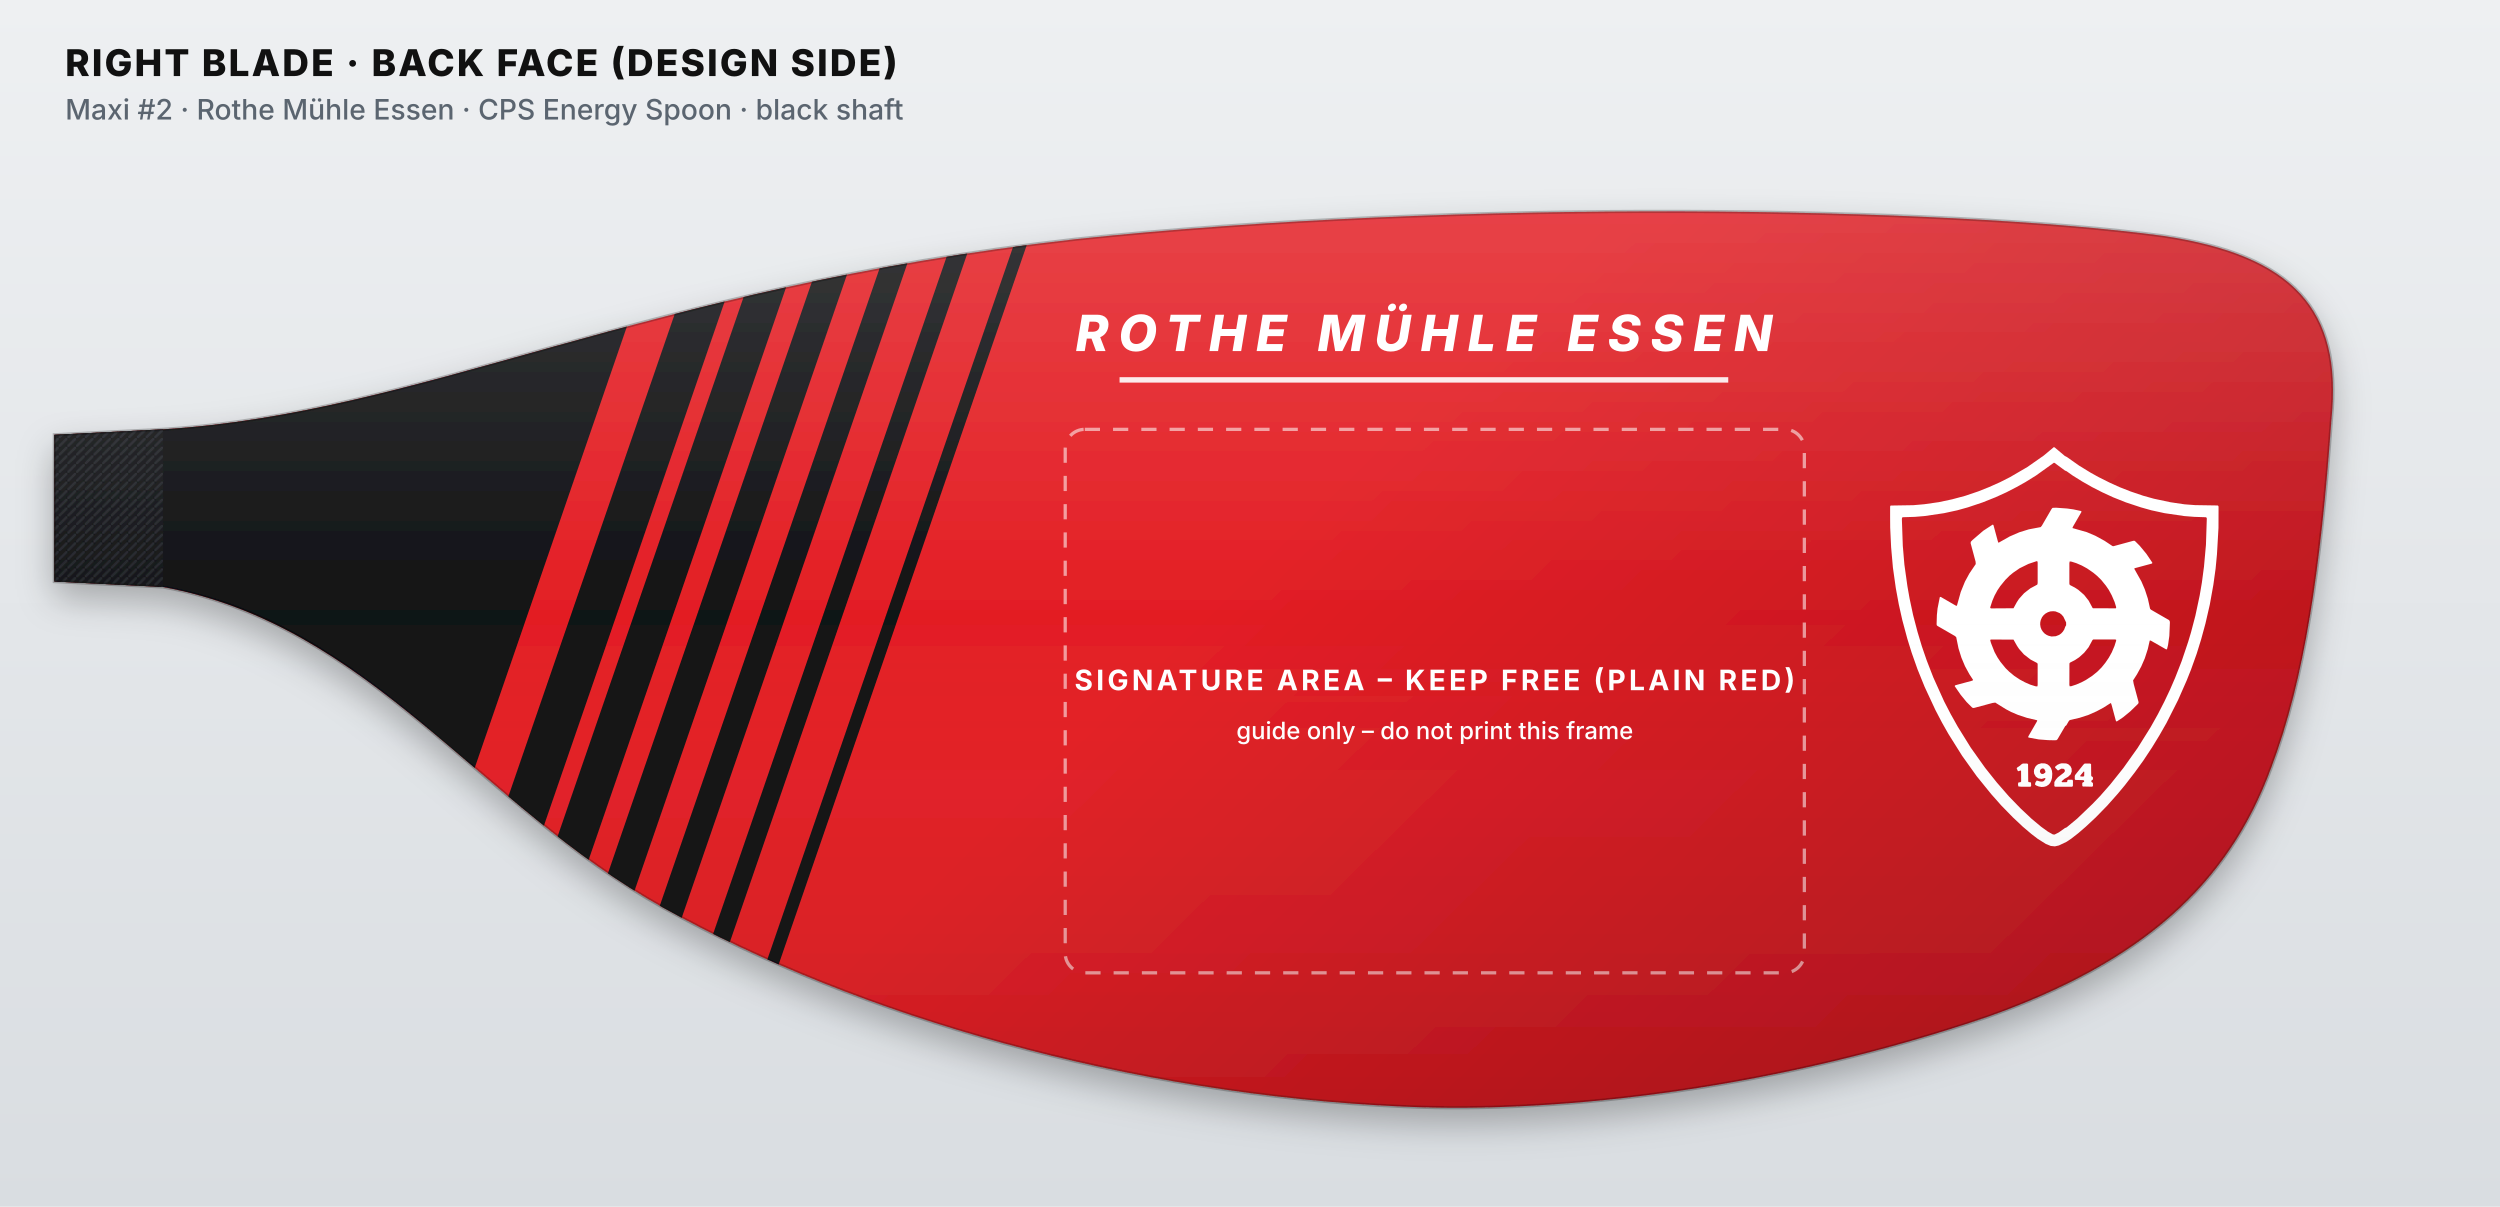
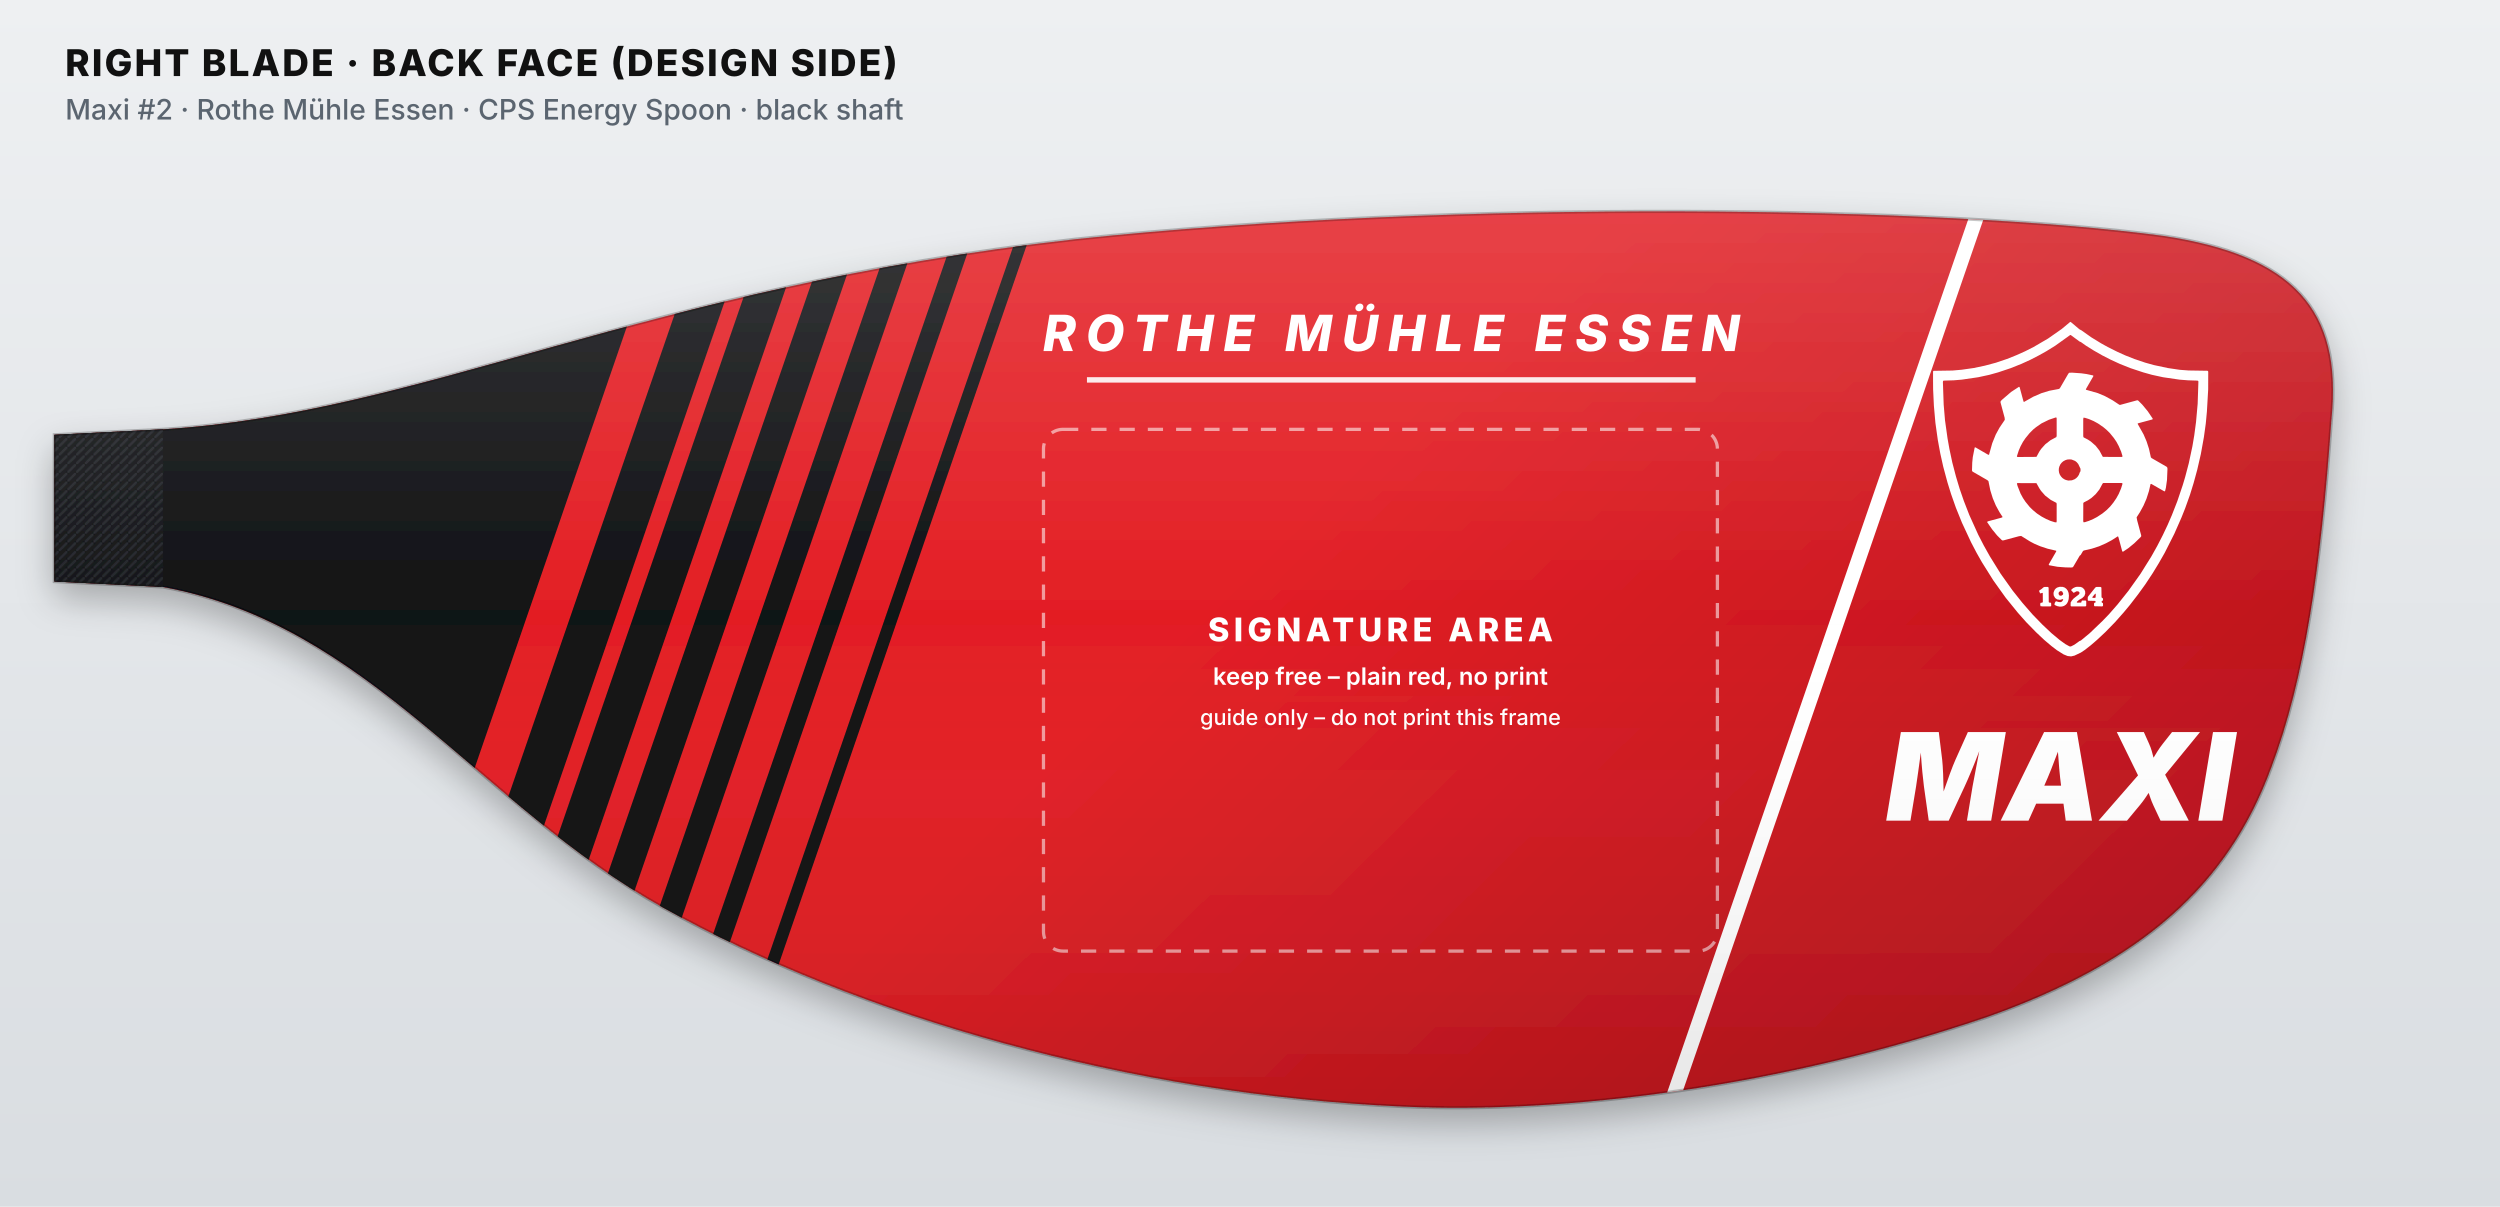
<svg xmlns="http://www.w3.org/2000/svg" width="2300" height="1110" viewBox="0 0 2300 1110">
  <defs>
    <linearGradient id="redG" x1="0" y1="0" x2="1" y2="0.35">
      <stop offset="0" stop-color="#E31E24" />
      <stop offset="0.55" stop-color="#E31E24" />
      <stop offset="1" stop-color="#B5121B" />
    </linearGradient>
    <linearGradient id="gloss" x1="0" y1="0" x2="0" y2="1">
      <stop offset="0" stop-color="#fff" stop-opacity="0.16" />
      <stop offset="0.45" stop-color="#fff" stop-opacity="0" />
      <stop offset="1" stop-color="#000" stop-opacity="0.10" />
    </linearGradient>
    <linearGradient id="bgG" x1="0" y1="0" x2="0" y2="1">
      <stop offset="0" stop-color="#EEF0F2" />
      <stop offset="1" stop-color="#D9DDE1" />
    </linearGradient>
    <linearGradient id="tube" x1="0" y1="0" x2="0" y2="1">
      <stop offset="0" stop-color="#fff" stop-opacity="0.35" />
      <stop offset="0.35" stop-color="#fff" stop-opacity="0" />
      <stop offset="1" stop-color="#000" stop-opacity="0.28" />
    </linearGradient>
    <pattern id="carbon" width="8" height="8" patternUnits="userSpaceOnUse">
      <rect width="8" height="8" fill="#141518" />
      <path d="M0 8L8 0" stroke="#24262b" stroke-width="2.4" />
    </pattern>
    <filter id="sh" x="-10%" y="-20%" width="120%" height="150%">
      <feDropShadow dx="0" dy="14" stdDeviation="16" flood-color="#000" flood-opacity="0.28" />
    </filter>
    <clipPath id="bladeClip">
      <path d="M-140 205 L-40 200 C200 185 400 70 800 25 C1150 -12 1600 -5 1800 22 C1920 40 1965 90 1955 190 C1945 330 1930 430 1900 510 C1860 620 1780 690 1640 740 C1450 805 1250 830 1100 823 C850 812 600 740 420 640 C250 545 150 380 -40 345 L-140 340 Z" />
    </clipPath>
  </defs>
  <rect width="2300" height="1110" fill="url(#bgG)" />
  <text x="60" y="70" font-family="Inter, 'Inter Display', Arial, sans-serif" font-weight="800" font-style="normal" font-size="34" fill="#111" text-anchor="start" letter-spacing="2">RIGHT BLADE · BACK FACE (DESIGN SIDE)</text>
  <text x="60" y="110" font-family="Inter, 'Inter Display', Arial, sans-serif" font-weight="500" font-style="normal" font-size="26" fill="#5b6570" text-anchor="start" letter-spacing="0">Maxi #2 · Rothe Mühle Essen · CPS Energy Spoon · black shaft</text>
  <g transform="translate(0 110)">
    <g transform="translate(190 85)">
      <g filter="url(#sh)">
        <g transform=" ">
          <g clip-path="url(#bladeClip)">
            <rect x="-300" y="-20" width="2600" height="900" fill="url(#redG)" />
            <path d="M-300 -20 L430 -20 L130 850 L-300 850 Z" fill="#111214" />
            <path d="M470 -20 L512 -20 L212 850 L170 850 Z" fill="#111214" />
            <path d="M528 -20 L564 -20 L264 850 L228 850 Z" fill="#111214" />
            <path d="M586 -20 L616 -20 L316 850 L286 850 Z" fill="#111214" />
            <path d="M644 -20 L668 -20 L368 850 L344 850 Z" fill="#111214" />
            <path d="M702 -20 L720 -20 L420 850 L402 850 Z" fill="#111214" />
            <path d="M760 -20 L772 -20 L472 850 L460 850 Z" fill="#111214" />
+             <path d="M1630 -20 L1644 -20 L1344 850 L1330 850 Z" fill="#FFFFFF" />
            <rect x="-140" y="190" width="100" height="165" fill="url(#carbon)" />
          </g>
        </g>
        <g transform="">
          <g transform="">
-             <path d="M229.0 2.0L230.3 2.6L244.3 14.4L247.3 15.9L264.0 27.7L280.0 37.5L291.0 43.6L307.0 51.6L320.3 57.6L335.3 63.5L353.0 69.5L367.7 73.6L390.7 78.5L410.3 81.4L425.0 82.5L456.3 83.0L457.3 83.7L457.5 85.3L457.4 114.0L455.3 150.7L453.4 170.7L450.3 193.0L445.3 220.8L439.3 246.9L433.3 268.9L427.3 288.3L419.3 310.7L413.2 326.0L401.3 353.0L385.3 384.7L375.3 402.2L365.2 418.7L353.3 436.7L341.3 453.3L327.4 471.3L317.3 483.4L303.2 499.3L287.0 515.9L273.3 528.7L263.0 537.6L253.0 545.4L246.7 549.6L236.0 554.7L230.4 556.0L224.7 555.4L218.0 552.7L206.7 545.6L197.7 538.7L185.9 528.7L172.1 515.7L155.8 499.0L142.0 483.4L122.0 458.7L101.7 430.3L82.7 400.0L73.8 384.3L64.7 366.9L49.7 334.7L39.7 310.0L31.7 287.3L25.7 268.0L18.7 242.0L13.8 220.0L9.7 197.7L5.7 169.3L3.2 141.0L1.9 113.7L1.8 99.7L1.8 85.0L2.0 83.7L2.7 83.1L34.0 82.6L49.0 81.3L69.3 78.4L87.7 74.5L106.0 69.6L124.0 63.5L139.3 57.4L154.3 50.7L168.3 43.6L192.3 29.6L215.0 13.7ZM229.0 23.7L204.3 41.4L189.3 50.7L177.3 57.4L163.2 64.7L148.3 71.5L130.3 78.7L109.7 85.6L95.0 89.7L76.6 93.7L49.3 97.7L36.0 98.8L19.3 99.3L18.4 100.0L18.1 101.7L19.4 139.0L21.6 165.0L25.8 195.0L28.8 212.0L33.7 235.0L39.8 258.3L45.8 278.3L52.7 298.3L61.8 321.7L76.7 354.7L85.8 372.3L95.7 390.0L113.7 419.0L133.7 447.1L149.8 467.3L166.7 486.7L182.8 503.3L198.0 517.6L211.3 528.7L220.7 535.5L227.7 539.4L230.0 539.6L235.7 536.7L244.3 530.6L246.7 529.6L261.3 517.5L282.3 497.4L293.0 486.3L307.3 470.0L325.4 447.3L345.3 419.3L363.3 390.5L373.1 373.0L382.3 355.1L390.3 338.2L397.3 322.0L406.3 299.0L415.3 272.3L419.2 259.3L425.3 236.1L431.3 208.0L434.4 189.7L437.3 167.7L440.0 137.7L441.2 101.3L441.0 100.0L439.7 99.3L424.0 98.8L410.0 97.7L382.7 93.7L364.3 89.7L349.7 85.6L328.9 78.7L311.3 71.7L296.1 64.7L282.0 57.5L268.3 49.7L255.0 41.4L246.7 35.5L244.3 34.5L230.1 24.0ZM227.1 86.3L232.0 86.1L247.3 87.2L256.0 88.4L266.7 90.7L267.3 91.3L267.1 92.3L255.7 112.0L254.9 113.7L255.0 114.4L274.7 120.0L286.5 125.0L299.3 132.0L310.3 139.3L311.7 139.5L339.3 132.0L341.0 132.0L342.0 132.8L348.2 139.0L357.3 150.0L365.6 162.3L365.4 163.3L364.7 163.7L341.3 170.0L340.5 170.7L350.4 188.3L355.3 199.7L359.4 212.3L362.5 226.3L363.7 227.6L388.7 242.0L389.7 243.3L390.0 245.3L389.2 264.0L387.4 276.7L386.0 282.3L385.3 282.7L384.3 282.4L363.3 270.4L362.0 270.5L359.3 282.3L355.2 295.0L350.3 306.3L344.3 317.3L338.9 325.7L339.8 330.7L346.5 355.7L346.4 357.3L345.3 358.7L335.0 368.7L325.0 376.9L316.3 382.7L315.4 382.3L314.9 381.3L309.1 359.7L308.3 357.5L307.7 357.2L298.0 363.4L288.3 368.6L277.0 373.6L264.7 377.6L251.3 380.7L250.0 381.7L246.3 388.0L244.7 389.2L234.1 407.3L232.7 408.6L230.0 408.8L221.0 408.6L208.0 407.6L193.8 405.0L193.4 404.3L193.6 403.3L205.3 383.0L205.9 381.7L205.7 381.0L191.7 377.7L179.3 373.6L169.7 369.5L162.3 365.6L147.7 356.5L144.0 357.0L118.7 363.8L116.7 364.0L115.2 363.0L107.9 355.7L99.7 345.7L91.4 333.7L91.7 332.9L92.7 332.3L114.3 326.5L116.5 325.7L116.9 325.0L111.7 317.0L105.7 306.0L100.7 294.1L96.7 281.3L93.5 265.7L91.7 264.1L67.3 250.0L66.5 249.0L66.3 247.7L66.7 235.0L67.6 226.0L70.7 210.3L71.3 209.8L72.3 210.0L92.3 221.6L93.7 222.2L94.5 222.0L99.8 203.0L105.6 188.7L111.8 177.3L120.6 164.3L120.4 161.0L113.5 135.3L113.8 133.3L116.0 131.0L131.0 118.1L144.0 109.6L144.7 109.7L145.3 110.6L150.8 131.0L151.7 134.0L152.3 134.7L167.7 126.0L181.3 120.1L194.3 116.1L210.7 113.0L212.3 111.1L225.7 88.0ZM205.0 160.3L193.7 164.1L181.3 170.2L172.5 176.3L167.6 180.3L161.7 186.2L154.7 194.8L150.7 200.7L146.7 208.1L143.7 215.1L140.7 224.3L140.8 225.3L142.0 225.8L173.0 225.6L177.7 217.0L180.7 212.5L187.7 204.7L196.3 198.0L206.0 192.8L206.5 190.7L206.5 162.0L206.0 160.3ZM251.0 160.6L250.5 163.0L250.5 191.3L251.0 193.2L258.3 197.0L263.0 200.1L271.0 207.1L277.3 215.1L282.6 225.0L283.3 225.6L315.0 225.7L315.5 224.3L313.3 217.0L309.3 207.7L305.3 200.3L301.2 194.3L294.7 186.3L289.0 180.7L283.7 176.3L275.0 170.3L267.7 166.3L260.0 163.0L253.7 161.0ZM224.0 230.0L220.7 231.1L217.3 233.0L214.7 235.3L212.6 238.0L210.8 242.0L210.1 245.3L210.0 248.3L210.6 252.0L211.9 255.3L213.9 258.3L216.2 260.7L219.0 262.6L221.7 263.8L225.7 264.8L231.7 264.4L236.3 262.6L239.0 260.7L241.3 258.3L243.3 255.3L244.9 251.0L246.0 249.3L246.0 245.3L242.2 237.3L239.6 234.3L237.0 232.3L231.3 230.0L228.0 229.7ZM141.3 269.0L140.7 270.0L141.7 273.7L146.7 286.4L150.7 293.7L154.9 300.0L162.0 308.7L167.0 313.6L174.0 319.4L181.7 324.5L189.0 328.4L196.3 331.6L203.3 333.8L206.0 334.1L206.5 332.3L206.5 303.3L206.0 301.7L196.7 296.8L187.5 289.7L180.7 282.0L177.7 277.5L173.0 269.1ZM283.7 268.9L282.6 269.7L277.2 279.7L271.0 287.4L264.0 293.7L258.3 297.5L251.3 301.1L250.6 302.3L250.5 332.0L251.0 333.9L253.3 333.7L260.0 331.5L267.0 328.5L273.3 325.2L282.3 319.3L289.2 313.7L295.2 307.7L300.4 301.3L305.3 294.1L309.3 286.9L313.1 278.0L315.4 270.7L315.4 269.3L314.0 268.9ZM211.6 440.7L216.7 440.9L220.0 442.1L222.8 444.3L225.0 447.4L226.3 451.0L226.8 455.3L226.4 461.0L225.4 464.7L223.8 468.0L221.7 470.4L218.7 472.4L215.3 473.4L211.7 473.6L207.7 472.8L204.3 471.4L202.7 470.0L203.6 467.0L205.3 464.6L209.7 465.9L212.7 466.2L215.2 465.3L217.1 462.7L217.3 461.7L216.7 461.1L212.0 462.4L207.3 461.6L204.0 459.3L201.7 455.3L201.3 452.3L201.5 449.7L203.2 445.7L204.7 443.9L207.0 442.1ZM240.0 440.7L246.0 440.9L249.0 442.0L252.0 444.7L253.6 448.0L253.8 452.0L252.4 456.0L248.7 459.5L243.7 462.3L240.2 465.3L239.7 466.3L240.7 467.0L246.7 466.9L247.5 466.3L247.8 464.3L248.7 463.5L254.7 463.5L255.5 465.0L255.4 472.3L254.3 473.2L246.0 473.2L231.0 473.2L230.0 472.8L229.6 472.0L229.7 466.7L231.7 463.4L234.7 460.0L243.0 453.6L244.3 451.7L244.1 449.7L242.3 448.3L239.3 448.2L234.7 450.8L230.6 446.7L231.0 445.2L234.0 442.8L237.3 441.3ZM186.4 441.0L192.0 441.0L193.2 442.0L193.4 466.0L194.0 466.8L196.7 467.1L197.3 467.7L197.5 471.7L197.2 472.7L196.3 473.2L183.3 473.2L179.7 472.8L179.2 469.7L179.7 467.4L182.7 466.9L183.6 466.0L183.5 451.3L182.7 450.7L180.0 451.7L179.0 451.4L177.4 447.7L178.0 446.7L181.6 444.3L184.7 441.6ZM272.5 441.0L279.3 441.0L280.6 442.0L280.8 457.7L281.2 458.7L283.0 459.8L283.3 461.3L283.1 463.3L281.3 464.5L280.9 465.7L281.3 466.7L283.2 468.0L283.3 471.7L283.0 472.7L281.7 473.2L269.0 472.9L268.4 471.7L268.4 468.3L269.0 467.3L271.0 466.5L270.9 464.7L269.7 464.1L258.7 463.8L258.0 462.7L258.0 458.3L258.7 456.7L269.9 442.7L271.3 441.3ZM212.7 447.9L211.2 448.7L210.0 450.0L209.6 452.7L211.3 455.2L214.0 455.6L217.0 453.7L217.3 451.7L215.7 448.6L214.3 447.9ZM270.3 452.2L265.7 457.7L265.6 458.7L266.3 459.0L269.7 459.1L271.0 458.5L271.2 453.0L271.0 452.3Z" fill="#FFFFFF" fill-rule="evenodd" transform="translate(1547.712 215) scale(0.6630824)" />
-             <text x="1120" y="128" font-family="Inter, 'Inter Display', Arial, sans-serif" font-weight="800" font-style="italic" font-size="46" fill="#FFFFFF" text-anchor="middle" letter-spacing="9">ROTHE MÜHLE ESSEN</text>
-             <rect x="840" y="152" width="560" height="5" fill="#FFFFFF" opacity="0.9" />
-             <rect x="790" y="200" width="680" height="500" rx="18" fill="none" stroke="#fff" stroke-opacity="0.55" stroke-width="3" stroke-dasharray="14 12" />
-             <text x="1130" y="440" font-family="Inter, 'Inter Display', Arial, sans-serif" font-weight="700" font-style="normal" font-size="26" fill="#FFFFFF" text-anchor="middle" letter-spacing="3">SIGNATURE AREA – KEEP FREE (PLAIN RED)</text>
-             <text x="1130" y="485" font-family="Inter, 'Inter Display', Arial, sans-serif" font-weight="500" font-style="normal" font-size="22" fill="#FFFFFF" text-anchor="middle" letter-spacing="0">guide only – do not print this frame</text>
+             <path d="M229.0 2.0L230.3 2.6L244.3 14.4L247.3 15.9L264.0 27.7L280.0 37.5L291.0 43.6L307.0 51.6L320.3 57.6L335.3 63.5L353.0 69.5L367.7 73.6L390.7 78.5L410.3 81.4L425.0 82.5L456.3 83.0L457.3 83.7L457.5 85.3L457.4 114.0L455.3 150.7L453.4 170.7L450.3 193.0L445.3 220.8L439.3 246.9L433.3 268.9L427.3 288.3L419.3 310.7L413.2 326.0L401.3 353.0L385.3 384.7L375.3 402.2L365.2 418.7L353.3 436.7L341.3 453.3L327.4 471.3L317.3 483.4L303.2 499.3L287.0 515.9L273.3 528.7L263.0 537.6L253.0 545.4L246.7 549.6L236.0 554.7L230.4 556.0L224.7 555.4L218.0 552.7L206.7 545.6L197.7 538.7L185.9 528.7L172.1 515.7L155.8 499.0L142.0 483.4L122.0 458.7L101.7 430.3L82.7 400.0L73.8 384.3L64.7 366.9L49.7 334.7L39.7 310.0L31.7 287.3L25.7 268.0L18.7 242.0L13.8 220.0L9.7 197.7L5.7 169.3L3.2 141.0L1.9 113.7L1.8 99.7L1.8 85.0L2.0 83.7L2.7 83.1L34.0 82.6L49.0 81.3L69.3 78.4L87.7 74.5L106.0 69.6L124.0 63.5L139.3 57.4L154.3 50.7L168.3 43.6L192.3 29.6L215.0 13.7ZM229.0 23.7L204.3 41.4L189.3 50.7L177.3 57.4L163.2 64.7L148.3 71.5L130.3 78.7L109.7 85.6L95.0 89.7L76.6 93.7L49.3 97.7L36.0 98.8L19.3 99.3L18.4 100.0L18.1 101.7L19.4 139.0L21.6 165.0L25.8 195.0L28.8 212.0L33.7 235.0L39.8 258.3L45.8 278.3L52.7 298.3L61.8 321.7L76.7 354.7L85.8 372.3L95.7 390.0L113.7 419.0L133.7 447.1L149.8 467.3L166.7 486.7L182.8 503.3L198.0 517.6L211.3 528.7L220.7 535.5L227.7 539.4L230.0 539.6L235.7 536.7L244.3 530.6L246.7 529.6L261.3 517.5L282.3 497.4L293.0 486.3L307.3 470.0L325.4 447.3L345.3 419.3L363.3 390.5L373.1 373.0L382.3 355.1L390.3 338.2L397.3 322.0L406.3 299.0L415.3 272.3L419.2 259.3L425.3 236.1L431.3 208.0L434.4 189.7L437.3 167.7L440.0 137.7L441.2 101.3L441.0 100.0L439.7 99.3L424.0 98.8L410.0 97.7L382.7 93.7L364.3 89.7L349.7 85.6L328.9 78.7L311.3 71.7L296.1 64.7L282.0 57.5L268.3 49.7L255.0 41.4L246.7 35.5L244.3 34.5L230.1 24.0ZM227.1 86.3L232.0 86.1L247.3 87.2L256.0 88.4L266.7 90.7L267.3 91.3L267.1 92.3L255.7 112.0L254.9 113.7L255.0 114.4L274.7 120.0L286.5 125.0L299.3 132.0L310.3 139.3L311.7 139.5L339.3 132.0L341.0 132.0L342.0 132.8L348.2 139.0L357.3 150.0L365.6 162.3L365.4 163.3L364.7 163.7L341.3 170.0L340.5 170.7L350.4 188.3L355.3 199.7L359.4 212.3L362.5 226.3L363.7 227.6L388.7 242.0L389.7 243.3L390.0 245.3L389.2 264.0L387.4 276.7L386.0 282.3L385.3 282.7L384.3 282.4L363.3 270.4L362.0 270.5L359.3 282.3L355.2 295.0L350.3 306.3L344.3 317.3L338.9 325.7L339.8 330.7L346.5 355.7L346.4 357.3L345.3 358.7L335.0 368.7L325.0 376.9L316.3 382.7L315.4 382.3L314.9 381.3L309.1 359.7L308.3 357.5L307.7 357.2L298.0 363.4L288.3 368.6L277.0 373.6L264.7 377.6L251.3 380.7L250.0 381.7L246.3 388.0L244.7 389.2L234.1 407.3L232.7 408.6L230.0 408.8L221.0 408.6L208.0 407.6L193.8 405.0L193.4 404.3L193.6 403.3L205.3 383.0L205.9 381.7L205.7 381.0L191.7 377.7L179.3 373.6L169.7 369.5L162.3 365.6L147.7 356.5L144.0 357.0L118.7 363.8L116.7 364.0L115.2 363.0L107.9 355.7L99.7 345.7L91.4 333.7L91.7 332.9L92.7 332.3L114.3 326.5L116.5 325.7L116.9 325.0L111.7 317.0L105.7 306.0L100.7 294.1L96.7 281.3L93.5 265.7L91.7 264.1L67.3 250.0L66.5 249.0L66.3 247.7L66.7 235.0L67.6 226.0L70.7 210.3L71.3 209.8L72.3 210.0L92.3 221.6L93.7 222.2L94.5 222.0L99.8 203.0L105.6 188.7L111.8 177.3L120.6 164.3L120.4 161.0L113.5 135.3L113.8 133.3L116.0 131.0L131.0 118.1L144.0 109.6L144.7 109.7L145.3 110.6L150.8 131.0L151.7 134.0L152.3 134.7L167.7 126.0L181.3 120.1L194.3 116.1L210.7 113.0L212.3 111.1L225.7 88.0ZM205.0 160.3L193.7 164.1L181.3 170.2L172.5 176.3L167.6 180.3L161.7 186.2L154.7 194.8L150.7 200.7L146.7 208.1L143.7 215.1L140.7 224.3L140.8 225.3L142.0 225.8L173.0 225.6L177.7 217.0L180.7 212.5L187.7 204.7L196.3 198.0L206.0 192.8L206.5 190.7L206.5 162.0L206.0 160.3ZM251.0 160.6L250.5 163.0L250.5 191.3L251.0 193.2L258.3 197.0L263.0 200.1L271.0 207.1L277.3 215.1L282.6 225.0L283.3 225.6L315.0 225.7L315.5 224.3L313.3 217.0L309.3 207.7L305.3 200.3L301.2 194.3L294.7 186.3L289.0 180.7L283.7 176.3L275.0 170.3L267.7 166.3L260.0 163.0L253.7 161.0ZM224.0 230.0L220.7 231.1L217.3 233.0L214.7 235.3L212.6 238.0L210.8 242.0L210.1 245.3L210.0 248.3L210.6 252.0L211.9 255.3L213.9 258.3L216.2 260.7L219.0 262.6L221.7 263.8L225.7 264.8L231.7 264.4L236.3 262.6L239.0 260.7L241.3 258.3L243.3 255.3L244.9 251.0L246.0 249.3L246.0 245.3L242.2 237.3L239.6 234.3L237.0 232.3L231.3 230.0L228.0 229.7ZM141.3 269.0L140.7 270.0L141.7 273.7L146.7 286.4L150.7 293.7L154.9 300.0L162.0 308.7L167.0 313.6L174.0 319.4L181.7 324.5L189.0 328.4L196.3 331.6L203.3 333.8L206.0 334.1L206.5 332.3L206.5 303.3L206.0 301.7L196.7 296.8L187.5 289.7L180.7 282.0L177.7 277.5L173.0 269.1ZM283.7 268.9L282.6 269.7L277.2 279.7L271.0 287.4L264.0 293.7L258.3 297.5L251.3 301.1L250.6 302.3L250.5 332.0L251.0 333.9L253.3 333.7L260.0 331.5L267.0 328.5L273.3 325.2L282.3 319.3L289.2 313.7L295.2 307.7L300.4 301.3L305.3 294.1L309.3 286.9L313.1 278.0L315.4 270.7L315.4 269.3L314.0 268.9ZM211.6 440.7L216.7 440.9L220.0 442.1L222.8 444.3L225.0 447.4L226.3 451.0L226.8 455.3L226.4 461.0L225.4 464.7L223.8 468.0L221.7 470.4L218.7 472.4L215.3 473.4L211.7 473.6L207.7 472.8L204.3 471.4L202.7 470.0L203.6 467.0L205.3 464.6L209.7 465.9L212.7 466.2L215.2 465.3L217.1 462.7L217.3 461.7L216.7 461.1L212.0 462.4L207.3 461.6L204.0 459.3L201.7 455.3L201.3 452.3L201.5 449.7L203.2 445.7L204.7 443.9L207.0 442.1ZM240.0 440.7L246.0 440.9L249.0 442.0L252.0 444.7L253.6 448.0L253.8 452.0L252.4 456.0L248.7 459.5L243.7 462.3L240.2 465.3L239.7 466.3L240.7 467.0L246.7 466.9L247.5 466.3L247.8 464.3L248.7 463.5L254.7 463.5L255.5 465.0L255.4 472.3L254.3 473.2L246.0 473.2L231.0 473.2L230.0 472.8L229.6 472.0L229.7 466.7L231.7 463.4L234.7 460.0L243.0 453.6L244.3 451.7L244.1 449.7L242.3 448.3L239.3 448.2L234.7 450.8L230.6 446.7L231.0 445.2L234.0 442.8L237.3 441.3ZM186.4 441.0L192.0 441.0L193.2 442.0L193.4 466.0L194.0 466.8L196.7 467.1L197.3 467.7L197.5 471.7L197.2 472.7L196.3 473.2L183.3 473.2L179.7 472.8L179.2 469.7L179.7 467.4L182.7 466.9L183.6 466.0L183.5 451.3L182.7 450.7L180.0 451.7L179.0 451.4L177.4 447.7L178.0 446.7L181.6 444.3L184.7 441.6ZM272.5 441.0L279.3 441.0L280.6 442.0L280.8 457.7L281.2 458.7L283.0 459.8L283.3 461.3L283.1 463.3L281.3 464.5L280.9 465.7L281.3 466.7L283.2 468.0L283.3 471.7L283.0 472.7L281.7 473.2L269.0 472.9L268.4 471.7L268.4 468.3L269.0 467.3L271.0 466.5L270.9 464.7L269.7 464.1L258.7 463.8L258.0 462.7L258.0 458.3L258.7 456.7L269.9 442.7L271.3 441.3ZM212.7 447.9L211.2 448.7L210.0 450.0L209.6 452.7L211.3 455.2L214.0 455.6L217.0 453.7L217.3 451.7L215.7 448.6L214.3 447.9ZM270.3 452.2L265.7 457.7L265.6 458.7L266.3 459.0L269.7 459.1L271.0 458.5L271.2 453.0L271.0 452.3Z" fill="#FFFFFF" fill-rule="evenodd" transform="translate(1587.407 100) scale(0.5555556)" />
+             <text x="1705" y="560" font-family="Inter, 'Inter Display', Arial, sans-serif" font-weight="900" font-style="italic" font-size="112" fill="#FFFFFF" text-anchor="middle" letter-spacing="1">MAXI</text>
+             <text x="1090" y="128" font-family="Inter, 'Inter Display', Arial, sans-serif" font-weight="800" font-style="italic" font-size="46" fill="#FFFFFF" text-anchor="middle" letter-spacing="9">ROTHE MÜHLE ESSEN</text>
+             <rect x="810" y="152" width="560" height="5" fill="#FFFFFF" opacity="0.9" />
+             <rect x="770" y="200" width="620" height="480" rx="18" fill="none" stroke="#fff" stroke-opacity="0.55" stroke-width="3" stroke-dasharray="14 12" />
+             <text x="1080" y="395" font-family="Inter, 'Inter Display', Arial, sans-serif" font-weight="800" font-style="normal" font-size="30" fill="#FFFFFF" text-anchor="middle" letter-spacing="4">SIGNATURE AREA</text>
+             <text x="1080" y="435" font-family="Inter, 'Inter Display', Arial, sans-serif" font-weight="600" font-style="normal" font-size="22" fill="#FFFFFF" text-anchor="middle" letter-spacing="0">keep free – plain red, no print</text>
+             <text x="1080" y="472" font-family="Inter, 'Inter Display', Arial, sans-serif" font-weight="500" font-style="normal" font-size="20" fill="#FFFFFF" text-anchor="middle" letter-spacing="0">guide only – do not print this frame</text>
          </g>
        </g>
        <g transform=" ">
          <path d="M-140 205 L-40 200 C200 185 400 70 800 25 C1150 -12 1600 -5 1800 22 C1920 40 1965 90 1955 190 C1945 330 1930 430 1900 510 C1860 620 1780 690 1640 740 C1450 805 1250 830 1100 823 C850 812 600 740 420 640 C250 545 150 380 -40 345 L-140 340 Z" fill="url(#gloss)" />
          <path d="M-140 205 L-40 200 C200 185 400 70 800 25 C1150 -12 1600 -5 1800 22 C1920 40 1965 90 1955 190 C1945 330 1930 430 1900 510 C1860 620 1780 690 1640 740 C1450 805 1250 830 1100 823 C850 812 600 740 420 640 C250 545 150 380 -40 345 L-140 340 Z" fill="none" stroke="#000" stroke-opacity="0.22" stroke-width="3" />
        </g>
      </g>
    </g>
  </g>
</svg>
